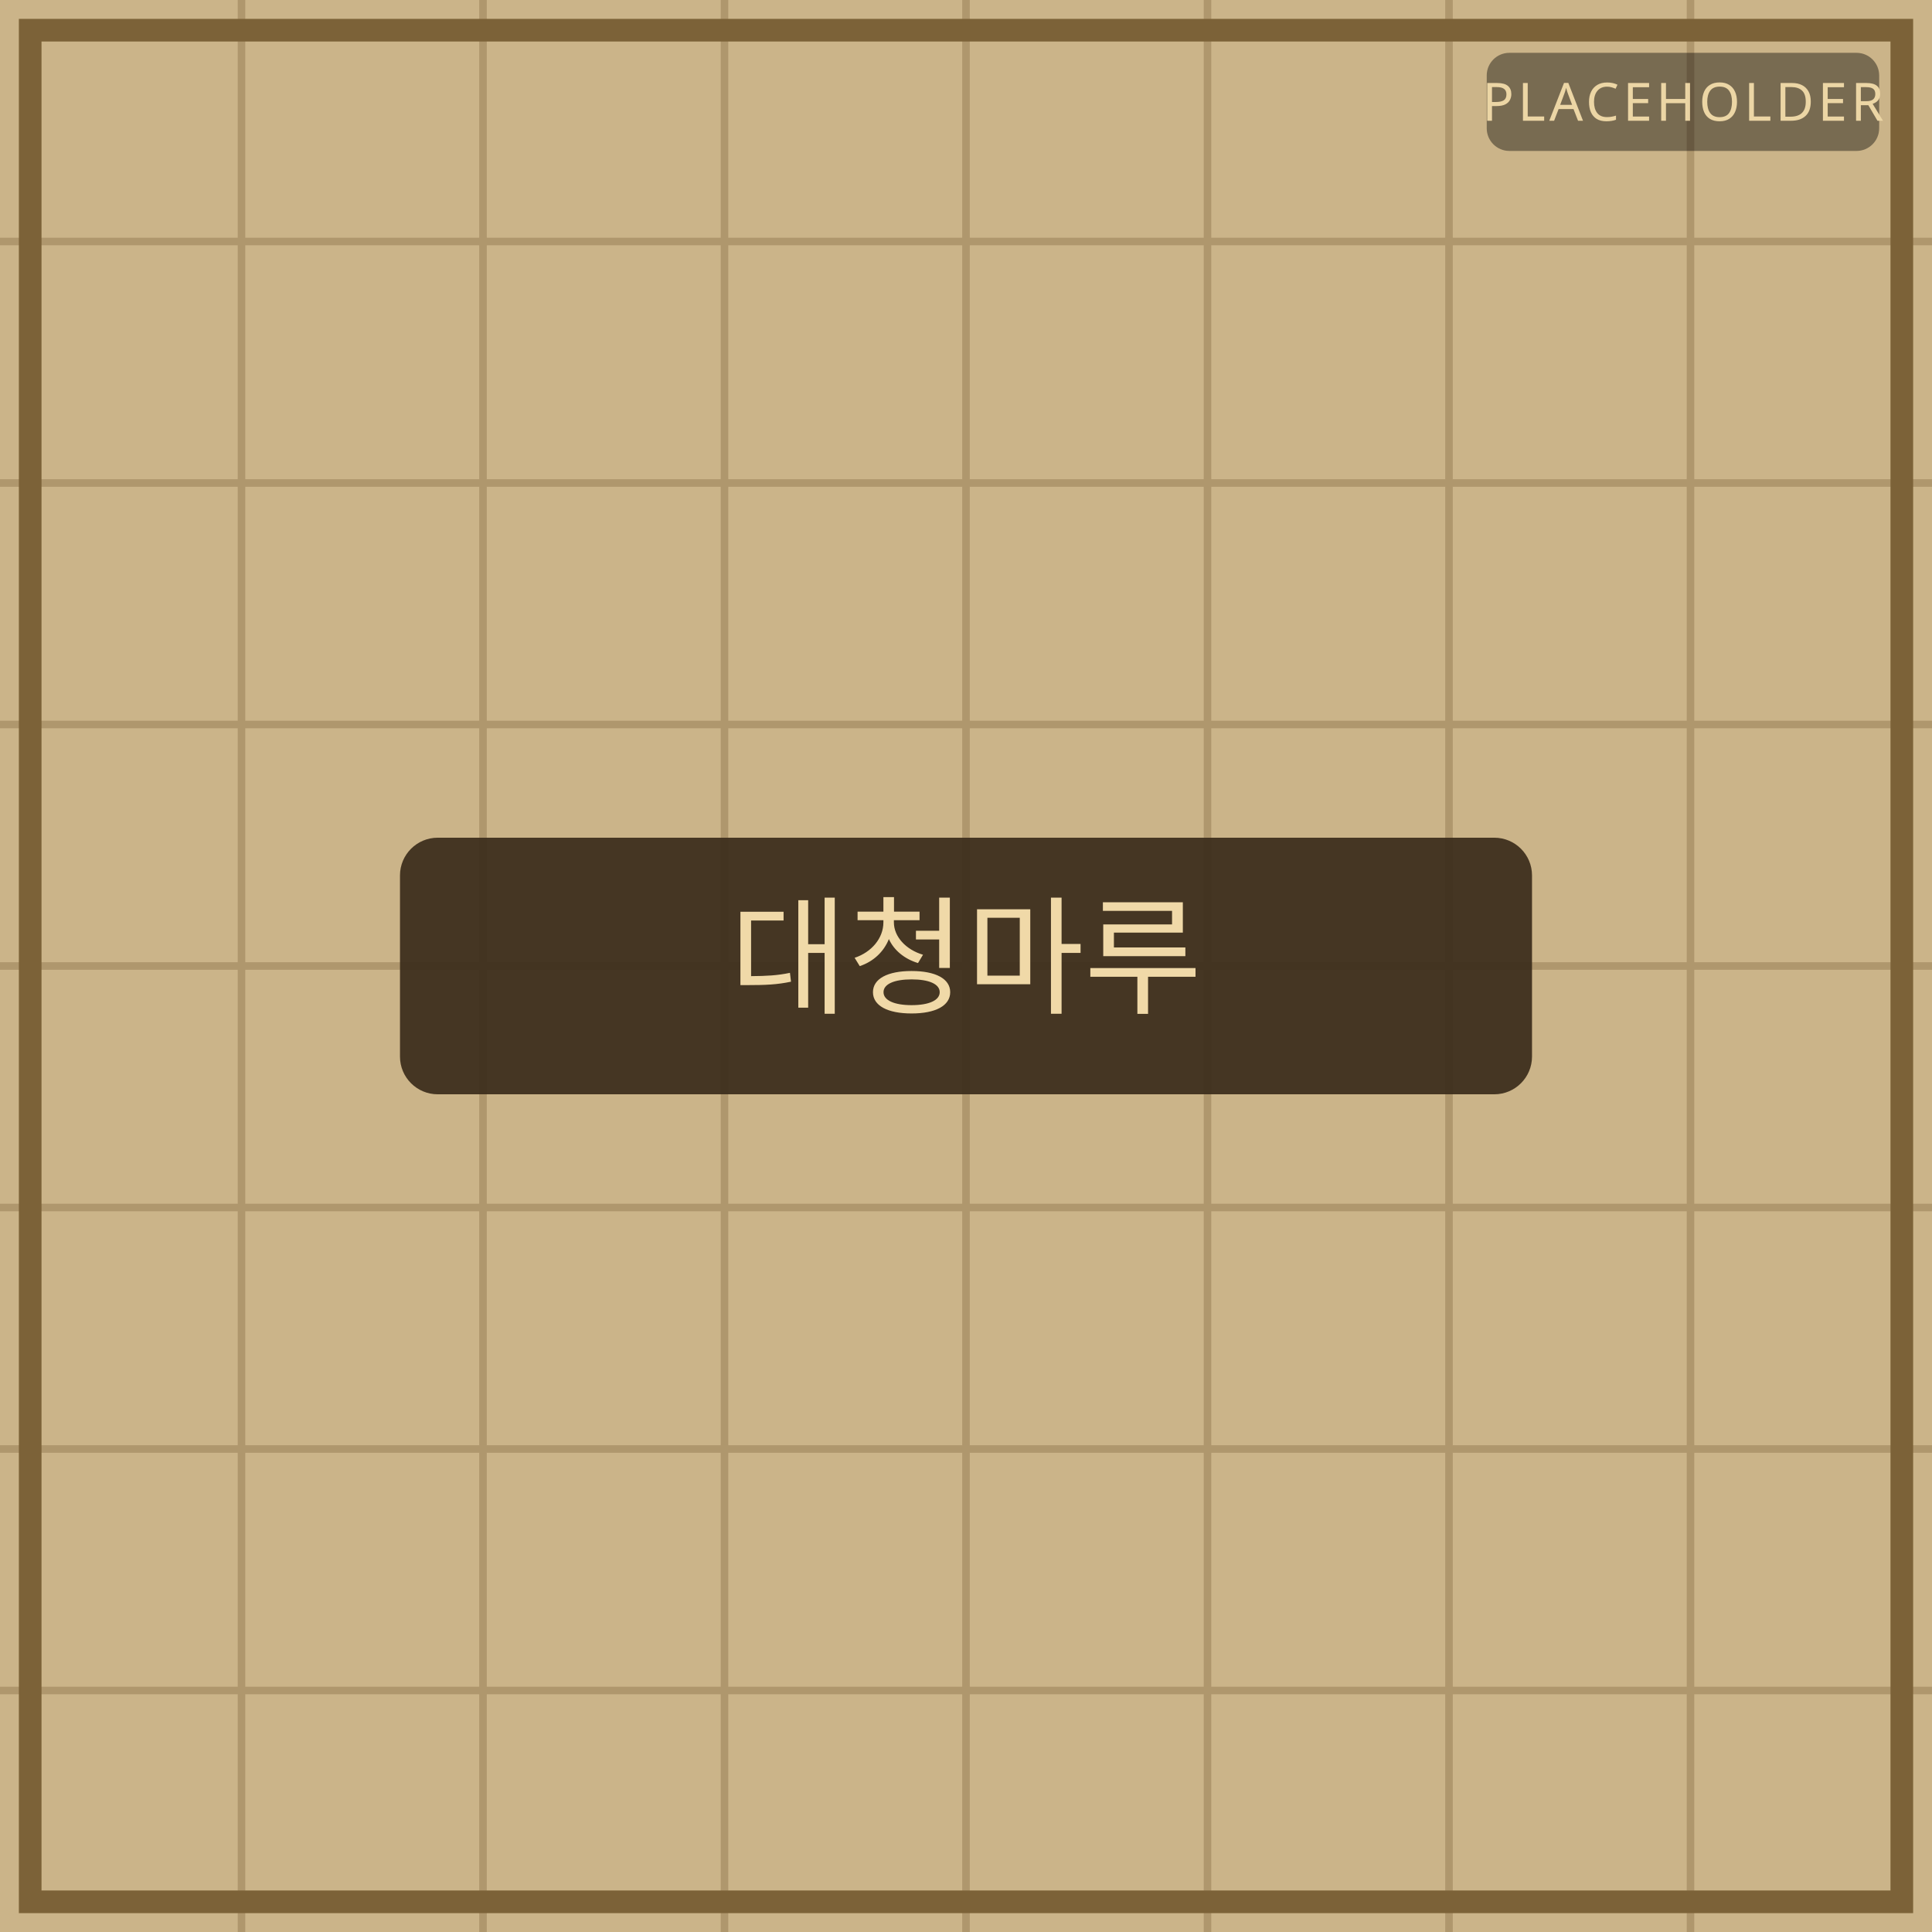
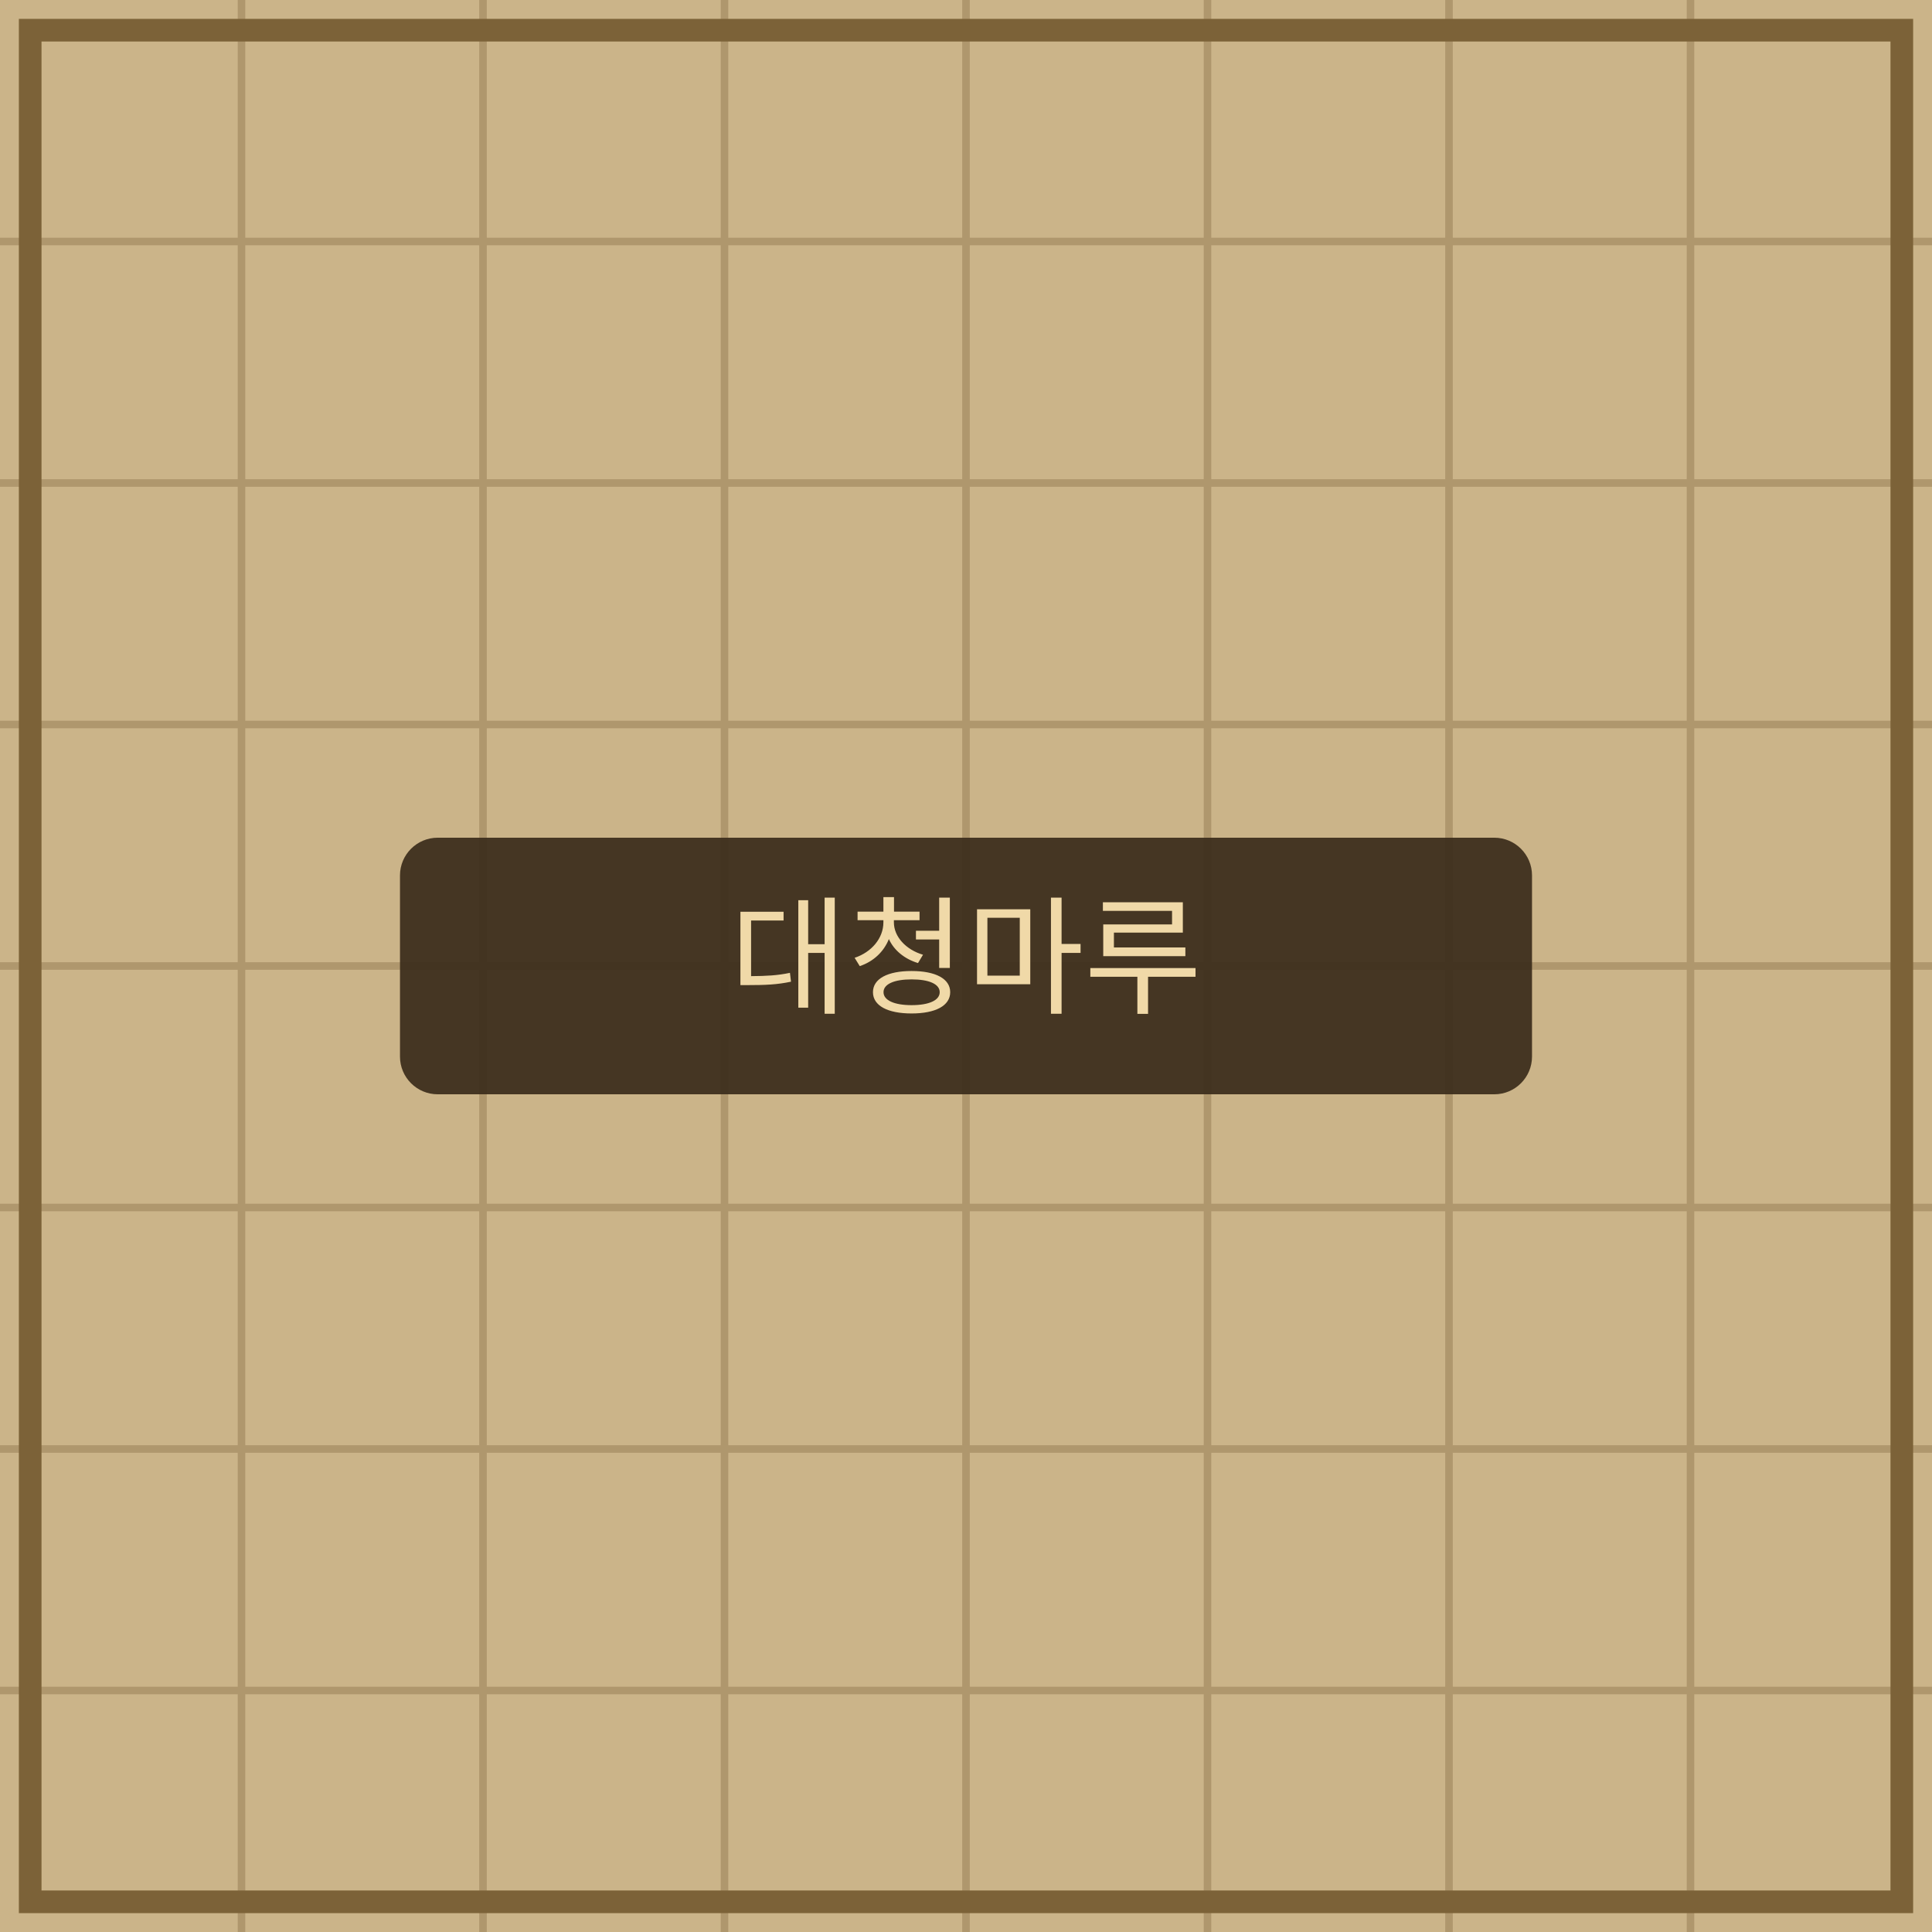
<svg xmlns="http://www.w3.org/2000/svg" width="512" height="512" viewBox="0 0 512 512">
  <rect width="512" height="512" fill="#cbb489" />
  <g stroke="#7c6238" stroke-width="2" opacity="0.35">
    <line x1="64" y1="0" x2="64" y2="512" />
    <line x1="0" y1="64" x2="512" y2="64" />
    <line x1="128" y1="0" x2="128" y2="512" />
    <line x1="0" y1="128" x2="512" y2="128" />
    <line x1="192" y1="0" x2="192" y2="512" />
    <line x1="0" y1="192" x2="512" y2="192" />
    <line x1="256" y1="0" x2="256" y2="512" />
    <line x1="0" y1="256" x2="512" y2="256" />
    <line x1="320" y1="0" x2="320" y2="512" />
    <line x1="0" y1="320" x2="512" y2="320" />
    <line x1="384" y1="0" x2="384" y2="512" />
    <line x1="0" y1="384" x2="512" y2="384" />
    <line x1="448" y1="0" x2="448" y2="512" />
    <line x1="0" y1="448" x2="512" y2="448" />
  </g>
  <rect x="8" y="8" width="496" height="496" fill="none" stroke="#7c6238" stroke-width="6" />
  <rect x="106" y="222" width="300" height="68" rx="10" fill="#3a2b1a" opacity="0.92" />
  <text x="256" y="266" font-family="'Apple SD Gothic Neo','Noto Sans KR',system-ui,sans-serif" font-size="34" fill="#f0d9a8" text-anchor="middle">대청마루</text>
-   <g opacity="0.9">
-     <rect x="394" y="14" width="104" height="26" rx="6" fill="#000" opacity="0.45" />
-     <text x="446" y="32" font-family="'Apple SD Gothic Neo','Noto Sans KR',system-ui,sans-serif" font-size="14" fill="#f0d9a8" text-anchor="middle" letter-spacing="1">PLACEHOLDER</text>
-   </g>
</svg>
